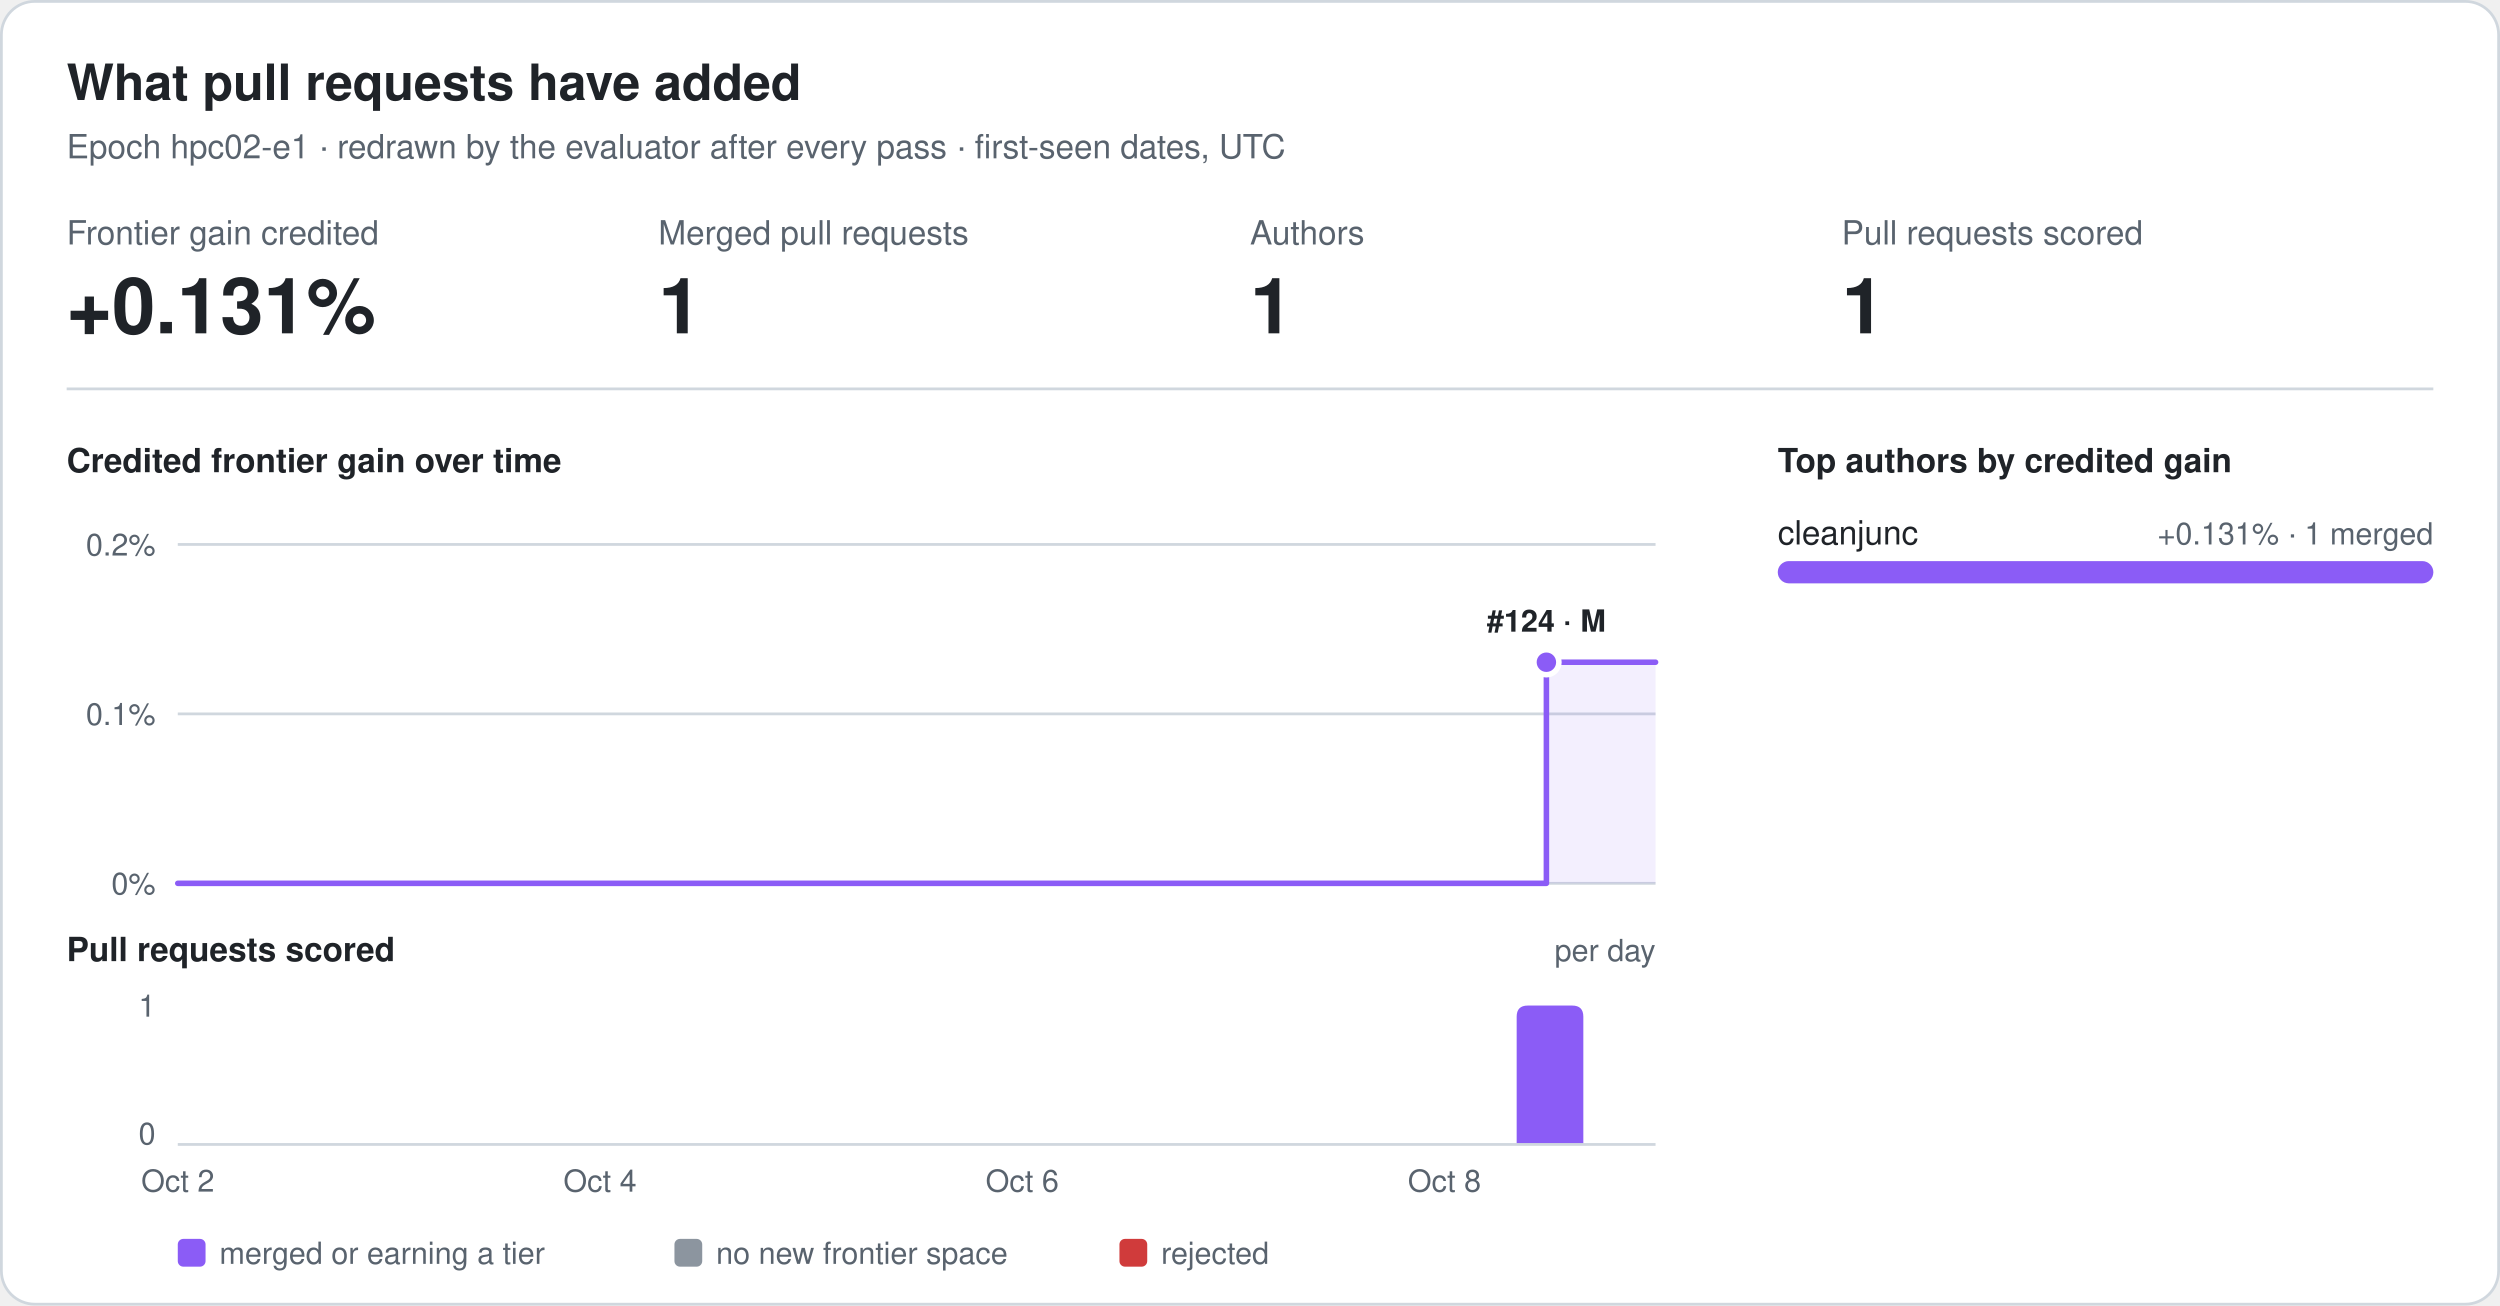
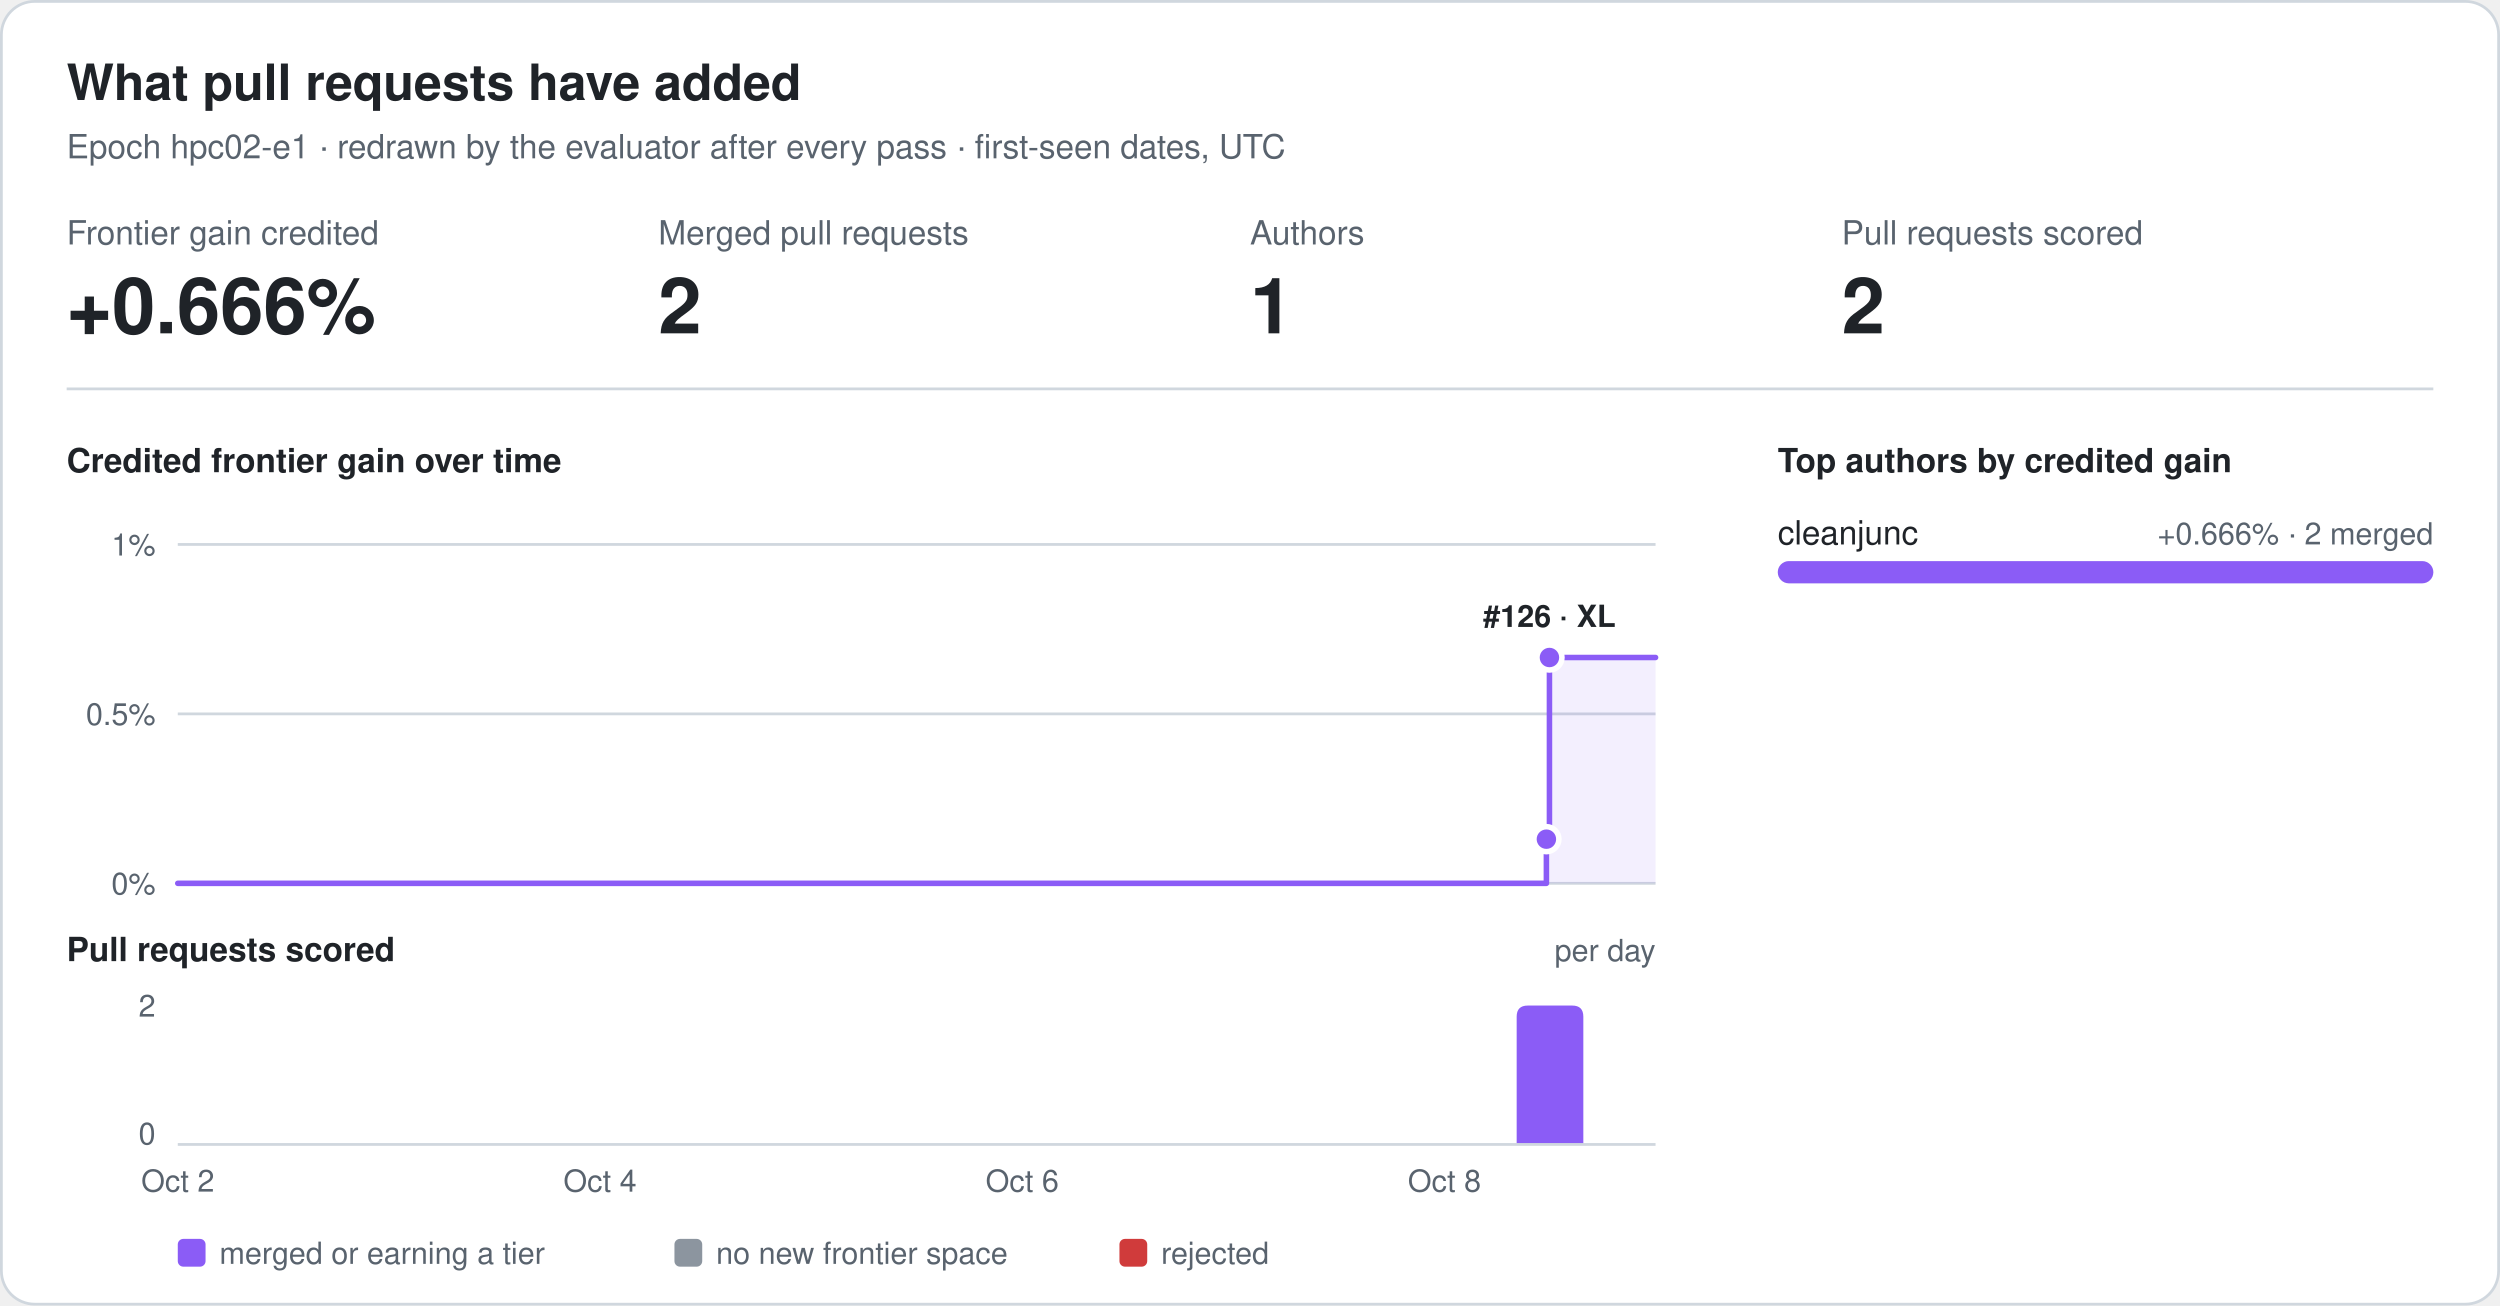
- <svg xmlns="http://www.w3.org/2000/svg" width="900" height="470" viewBox="0 0 900 470" font-family="-apple-system,BlinkMacSystemFont,'Segoe UI',Helvetica,Arial,sans-serif" role="img" aria-label="Frontier gain credited to merged pull requests: +0.131% from 1 merges, 1 pull requests scored">
+ <svg xmlns="http://www.w3.org/2000/svg" width="900" height="470" viewBox="0 0 900 470" font-family="-apple-system,BlinkMacSystemFont,'Segoe UI',Helvetica,Arial,sans-serif" role="img" aria-label="Frontier gain credited to merged pull requests: +0.666% from 2 merges, 2 pull requests scored">
  <style>
.bg{fill:#ffffff;stroke:#d0d7de}.t{fill:#1f2328}.m{fill:#59636e}.rule{stroke:#d0d7de}.ring{stroke:#ffffff}
.acc{fill:#8b5cf6}.accl{stroke:#8b5cf6}.wash{fill:#8b5cf6;fill-opacity:.1}.gry{fill:#8c959f}.rej{fill:#d03b3b}.track{fill:#eaeef2}.tk{stroke:#1f2328}
@media (prefers-color-scheme: dark){
.bg{fill:#0d1117;stroke:#30363d}.t{fill:#e6edf3}.m{fill:#9198a1}.rule{stroke:#30363d}.ring{stroke:#0d1117}
.acc{fill:#9a75f8}.accl{stroke:#9a75f8}.wash{fill:#9a75f8;fill-opacity:.14}.gry{fill:#9198a1}.rej{fill:#e5534b}.track{fill:#21262d}.tk{stroke:#e6edf3}}
</style>
  <rect class="bg" x="0.5" y="0.5" width="899" height="469" rx="12" />
  <text x="24.0" y="36.0" class="t" font-size="18" font-weight="600" text-anchor="start">What pull requests have added</text>
  <text x="24.0" y="57.0" class="m" font-size="12" font-weight="400" text-anchor="start">Epoch hpc02-e1 · redrawn by the evaluator after every pass · first-seen dates, UTC</text>
  <text x="24.0" y="88.0" class="m" font-size="12" font-weight="400" text-anchor="start">Frontier gain credited</text>
-   <text x="24.0" y="120.0" class="t" font-size="28" font-weight="600" text-anchor="start">+0.131%</text>
+   <text x="24.0" y="120.0" class="t" font-size="28" font-weight="600" text-anchor="start">+0.666%</text>
  <text x="237.0" y="88.0" class="m" font-size="12" font-weight="400" text-anchor="start">Merged pull requests</text>
-   <text x="237.0" y="120.0" class="t" font-size="28" font-weight="600" text-anchor="start">1</text>
+   <text x="237.0" y="120.0" class="t" font-size="28" font-weight="600" text-anchor="start">2</text>
  <text x="450.0" y="88.0" class="m" font-size="12" font-weight="400" text-anchor="start">Authors</text>
  <text x="450.0" y="120.0" class="t" font-size="28" font-weight="600" text-anchor="start">1</text>
  <text x="663.0" y="88.0" class="m" font-size="12" font-weight="400" text-anchor="start">Pull requests scored</text>
-   <text x="663.0" y="120.0" class="t" font-size="28" font-weight="600" text-anchor="start">1</text>
+   <text x="663.0" y="120.0" class="t" font-size="28" font-weight="600" text-anchor="start">2</text>
  <line class="rule" x1="24" x2="876" y1="140" y2="140" stroke-width="1" />
  <text x="24.0" y="170.0" class="t" font-size="12" font-weight="600" text-anchor="start">Credited frontier gain over time</text>
  <text x="24.0" y="346.0" class="t" font-size="12" font-weight="600" text-anchor="start">Pull requests scored</text>
  <line class="rule" x1="64" x2="596" y1="318.0" y2="318.0" stroke-width="1" />
  <text x="56.0" y="322.0" class="m" font-size="11" font-weight="400" text-anchor="end">0%</text>
  <line class="rule" x1="64" x2="596" y1="257.0" y2="257.0" stroke-width="1" />
-   <text x="56.0" y="261.0" class="m" font-size="11" font-weight="400" text-anchor="end">0.1%</text>
+   <text x="56.0" y="261.0" class="m" font-size="11" font-weight="400" text-anchor="end">0.5%</text>
  <line class="rule" x1="64" x2="596" y1="196.0" y2="196.0" stroke-width="1" />
-   <text x="56.0" y="200.0" class="m" font-size="11" font-weight="400" text-anchor="end">0.2%</text>
-   <polygon class="wash" points="64.0,318.0 556.7,318.0 556.7,238.4 596.0,238.4 596.0,318.0" />
-   <polyline class="accl" points="64.0,318.0 556.7,318.0 556.7,238.4 596.0,238.4" fill="none" stroke-width="2" stroke-linejoin="round" stroke-linecap="round" />
-   <circle class="acc ring" cx="556.7" cy="238.4" r="4.5" stroke-width="2" />
-   <text x="556.7" y="227.4" class="t" font-size="11" font-weight="600" text-anchor="middle">#124 · M</text>
+   <text x="56.0" y="200.0" class="m" font-size="11" font-weight="400" text-anchor="end">1%</text>
+   <polygon class="wash" points="64.0,318.0 556.7,318.0 556.7,302.1 557.8,302.1 557.8,236.7 596.0,236.7 596.0,318.0" />
+   <polyline class="accl" points="64.0,318.0 556.7,318.0 556.7,302.1 557.8,302.1 557.8,236.7 596.0,236.7" fill="none" stroke-width="2" stroke-linejoin="round" stroke-linecap="round" />
+   <circle class="acc ring" cx="556.7" cy="302.1" r="4.5" stroke-width="2" />
+   <circle class="acc ring" cx="557.8" cy="236.7" r="4.5" stroke-width="2" />
+   <text x="557.8" y="225.7" class="t" font-size="11" font-weight="600" text-anchor="middle">#126 · XL</text>
  <path class="acc" d="M546.0,412.0V366.0Q546.0,362.0 550.0,362.0H566.0Q570.0,362.0 570.0,366.0V412.0Z" />
  <line class="rule" x1="64" x2="596" y1="412" y2="412" stroke-width="1" />
-   <text x="56.0" y="366.0" class="m" font-size="11" font-weight="400" text-anchor="end">1</text>
+   <text x="56.0" y="366.0" class="m" font-size="11" font-weight="400" text-anchor="end">2</text>
  <text x="56.0" y="412.0" class="m" font-size="11" font-weight="400" text-anchor="end">0</text>
  <text x="596.0" y="346.0" class="m" font-size="11" font-weight="400" text-anchor="end">per day</text>
  <text x="64.0" y="429.0" class="m" font-size="11" font-weight="400" text-anchor="middle">Oct 2</text>
  <text x="216.0" y="429.0" class="m" font-size="11" font-weight="400" text-anchor="middle">Oct 4</text>
  <text x="368.0" y="429.0" class="m" font-size="11" font-weight="400" text-anchor="middle">Oct 6</text>
  <text x="520.0" y="429.0" class="m" font-size="11" font-weight="400" text-anchor="middle">Oct 8</text>
  <rect class="acc" x="64" y="446" width="10" height="10" rx="2" />
  <text x="79.0" y="455.0" class="m" font-size="11" font-weight="400" text-anchor="start">merged or earning a tier</text>
  <rect class="gry" x="242.8" y="446" width="10" height="10" rx="2" />
  <text x="257.8" y="455.0" class="m" font-size="11" font-weight="400" text-anchor="start">no new frontier space</text>
  <rect class="rej" x="403.0" y="446" width="10" height="10" rx="2" />
  <text x="418.0" y="455.0" class="m" font-size="11" font-weight="400" text-anchor="start">rejected</text>
  <text x="640.0" y="170.0" class="t" font-size="12" font-weight="600" text-anchor="start">Top authors by credited gain</text>
  <text x="640.0" y="196.0" class="t" font-size="12" font-weight="400" text-anchor="start">cleanjunc</text>
-   <text x="876.0" y="196.0" class="m" font-size="11" font-weight="400" text-anchor="end">+0.131% · 1 merged</text>
+   <text x="876.0" y="196.0" class="m" font-size="11" font-weight="400" text-anchor="end">+0.666% · 2 merged</text>
  <rect class="track" x="640" y="202" width="236" height="8" rx="4" />
  <rect class="acc" x="640" y="202" width="236.0" height="8" rx="4" />
</svg>
